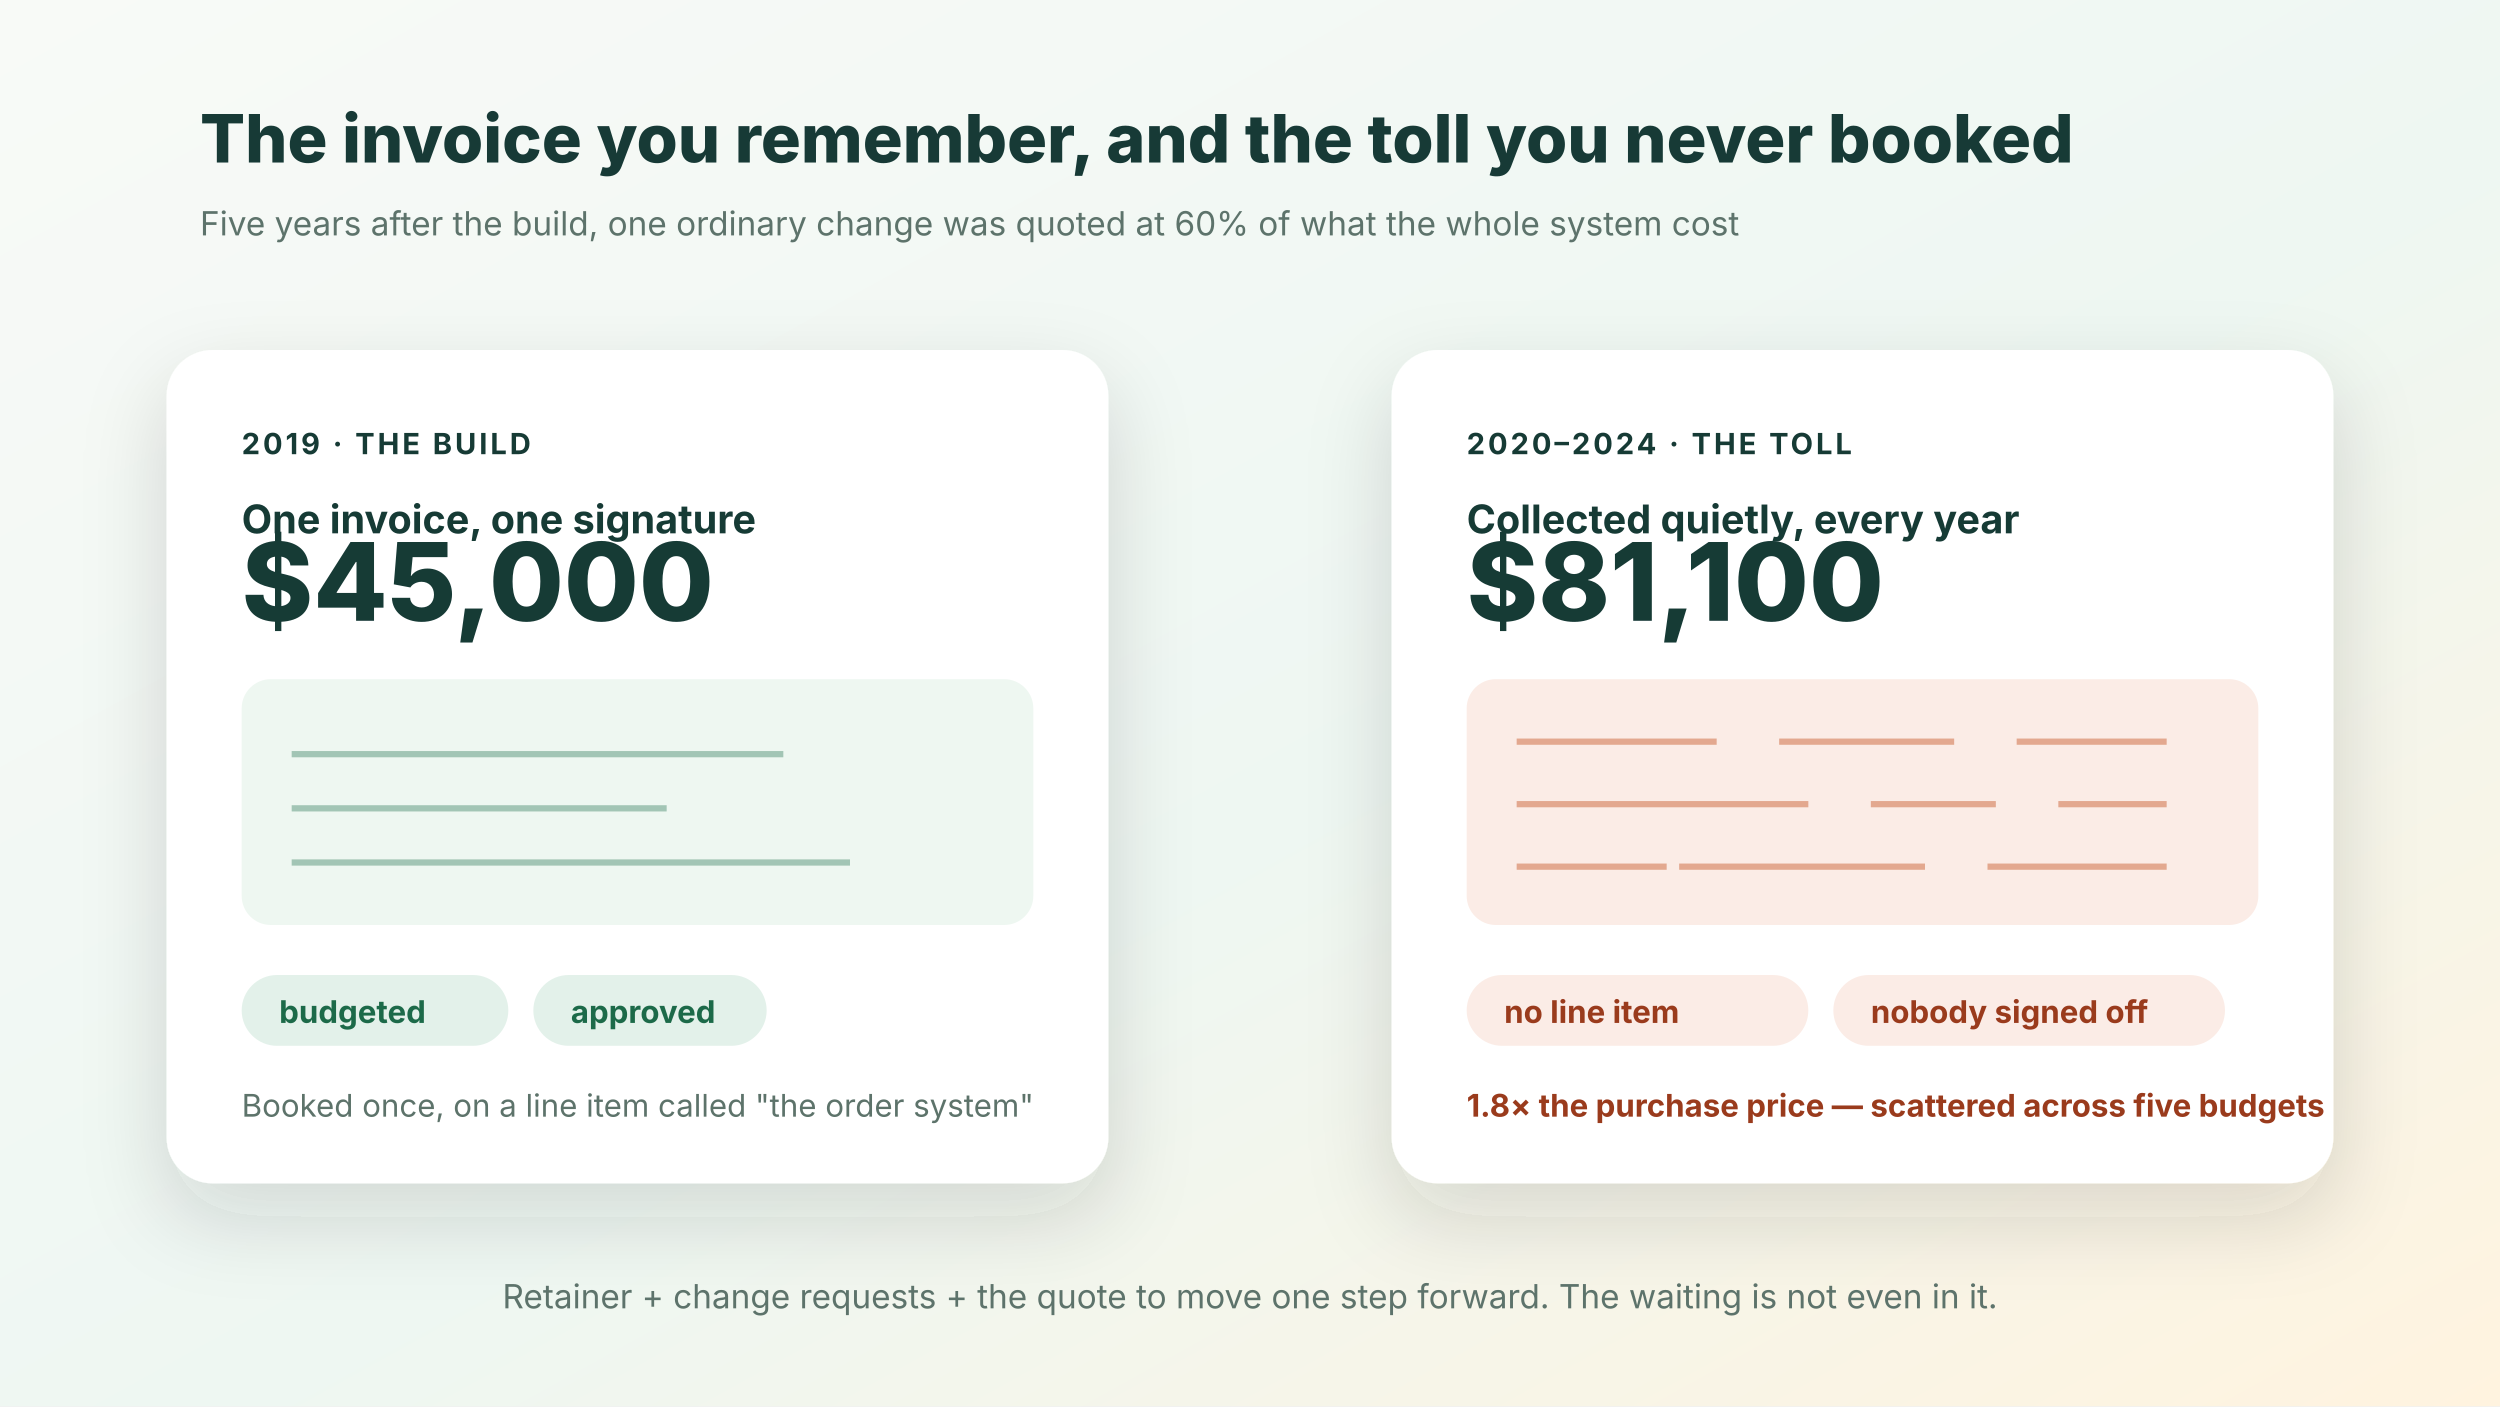
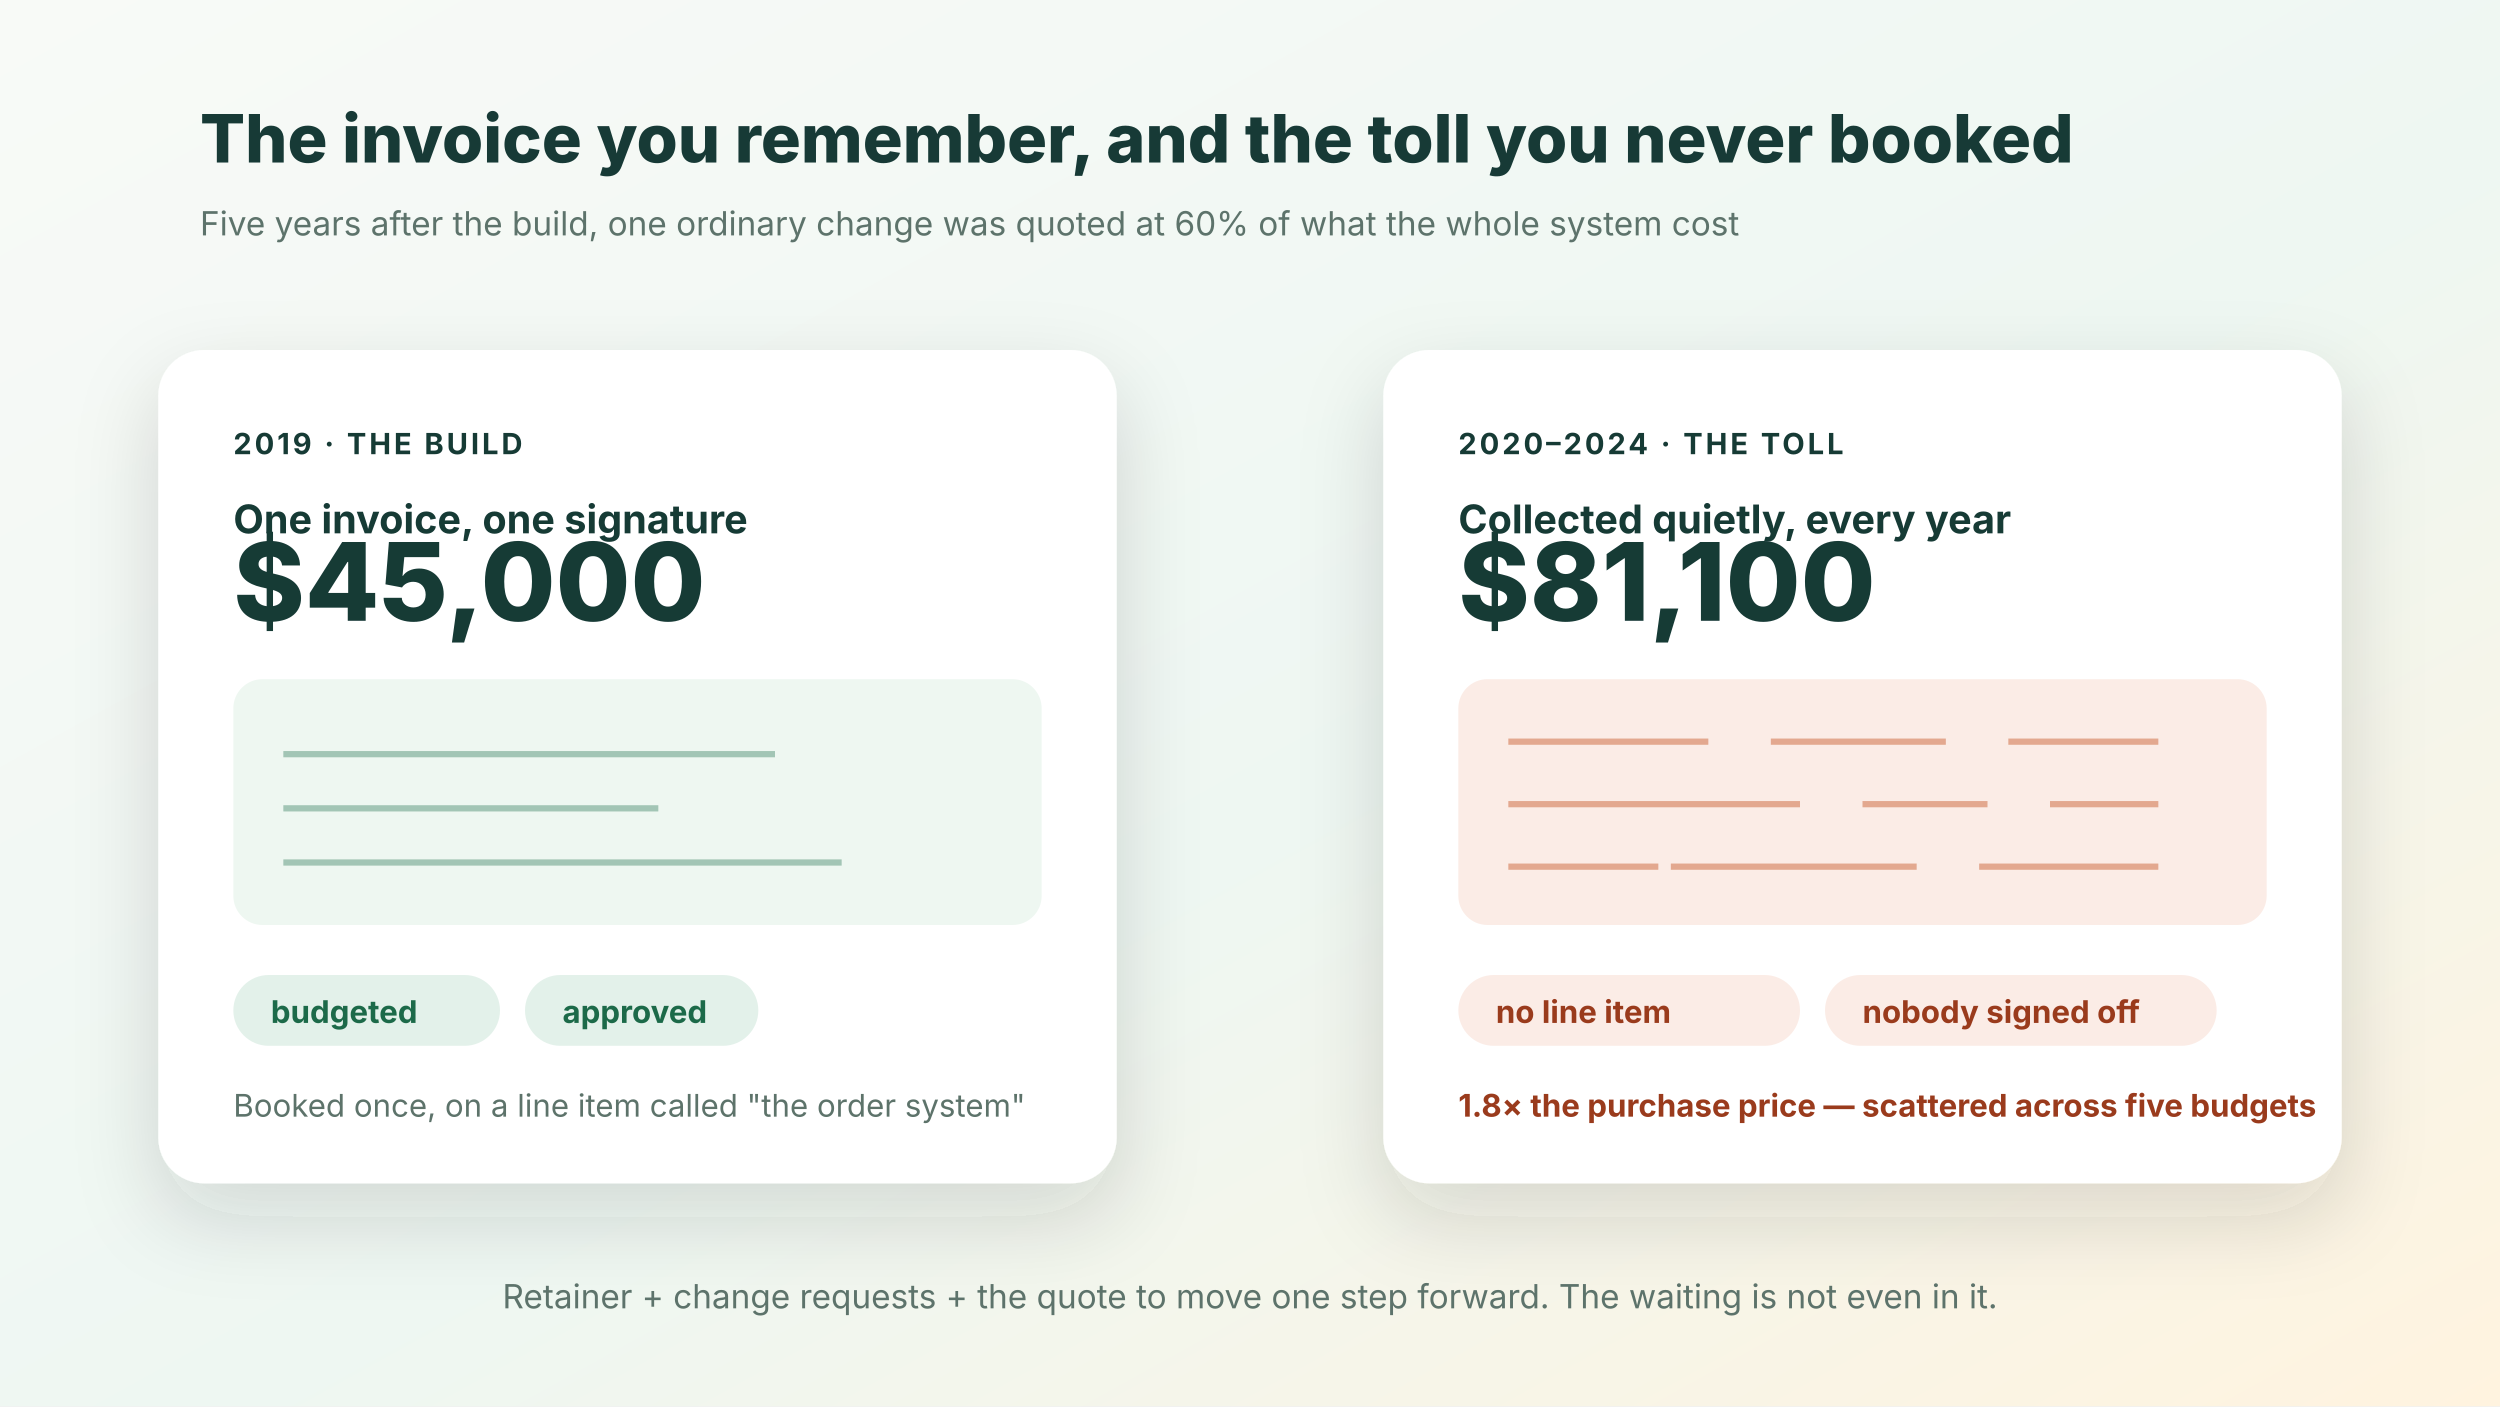
<svg xmlns="http://www.w3.org/2000/svg" viewBox="0 0 1200 675" role="img" aria-label="The build invoice you remember versus the ossification toll you never booked">
  <defs>
    <linearGradient id="bg" x1="0" x2="1" y1="0" y2="1">
      <stop stop-color="#f8faf7" />
      <stop offset=".55" stop-color="#eef7f2" />
      <stop offset="1" stop-color="#fff3df" />
    </linearGradient>
    <filter id="shadow" x="-20%" y="-20%" width="140%" height="150%">
      <feDropShadow dx="0" dy="16" stdDeviation="20" flood-color="#24342f" flood-opacity=".15" />
    </filter>
    <style>
      text{font-family:-apple-system,BlinkMacSystemFont,"Segoe UI",sans-serif;fill:#173a36}
      .tiny{font-size:16px;fill:#5d736b}
      .label{font-size:19px;font-weight:720}
      .soft{fill:#5d736b;font-size:15px}
      .kicker{font-size:14px;font-weight:700;letter-spacing:1.4px}
      .money{font-size:52px;font-weight:800}
      .warn{font-size:15px;font-weight:650;fill:#9a3b1f}
      .ok{font-size:15px;font-weight:650;fill:#1f6b4a}
    </style>
  </defs>
  <rect width="1200" height="675" fill="url(#bg)" />
  <text x="96" y="78" font-size="32" font-weight="780">The invoice you remember, and the toll you never booked</text>
  <text x="96" y="113" class="tiny">Five years after the build, one ordinary change was quoted at 60% of what the whole system cost</text>
-   <g transform="translate(80 168)" filter="url(#shadow)">
-     <rect width="452" height="400" rx="22" fill="#ffffff" />
+   <g transform="translate(76 168)" filter="url(#shadow)">
+     <rect width="460" height="400" rx="22" fill="#ffffff" />
    <text x="36" y="50" class="kicker" fill="#1f6b4a">2019 · THE BUILD</text>
    <text x="36" y="88" class="label">One invoice, one signature</text>
    <text x="36" y="130" class="money" fill="#1f6b4a">$45,000</text>
    <g transform="translate(36 158)">
-       <rect width="380" height="118" rx="14" fill="#eef7f1" />
+       <rect width="388" height="118" rx="14" fill="#eef7f1" />
      <g stroke="#8fb9a6" stroke-width="3" opacity=".8">
        <path d="M24 36 h236" />
        <path d="M24 62 h180" />
        <path d="M24 88 h268" />
      </g>
    </g>
    <g transform="translate(36 300)">
      <rect width="128" height="34" rx="17" fill="#e3f1ea" />
      <text x="18" y="23" class="ok">budgeted</text>
      <rect x="140" y="0" width="112" height="34" rx="17" fill="#e3f1ea" />
      <text x="158" y="23" class="ok">approved</text>
    </g>
    <text x="36" y="368" class="soft">Booked once, on a line item called "the order system"</text>
  </g>
-   <g transform="translate(668 168)" filter="url(#shadow)">
-     <rect width="452" height="400" rx="22" fill="#ffffff" />
+   <g transform="translate(664 168)" filter="url(#shadow)">
+     <rect width="460" height="400" rx="22" fill="#ffffff" />
    <text x="36" y="50" class="kicker" fill="#9a3b1f">2020–2024 · THE TOLL</text>
    <text x="36" y="88" class="label">Collected quietly, every year</text>
    <text x="36" y="130" class="money" fill="#9a3b1f">$81,100</text>
    <g transform="translate(36 158)">
-       <rect width="380" height="118" rx="14" fill="#fbece6" />
+       <rect width="388" height="118" rx="14" fill="#fbece6" />
      <g stroke="#d98b6a" stroke-width="3" opacity=".7">
        <path d="M24 30 h96" />
        <path d="M150 30 h84" />
        <path d="M264 30 h72" />
        <path d="M24 60 h140" />
        <path d="M194 60 h60" />
        <path d="M284 60 h52" />
        <path d="M24 90 h72" />
        <path d="M102 90 h118" />
        <path d="M250 90 h86" />
      </g>
    </g>
    <g transform="translate(36 300)">
      <rect width="164" height="34" rx="17" fill="#fbece6" />
      <text x="18" y="23" class="warn">no line item</text>
      <rect x="176" y="0" width="188" height="34" rx="17" fill="#fbece6" />
      <text x="194" y="23" class="warn">nobody signed off</text>
    </g>
    <text x="36" y="368" class="warn">1.8× the purchase price — scattered across five budgets</text>
  </g>
  <text x="600" y="628" text-anchor="middle" class="tiny">Retainer + change requests + the quote to move one step forward. The waiting is not even in it.</text>
</svg>
